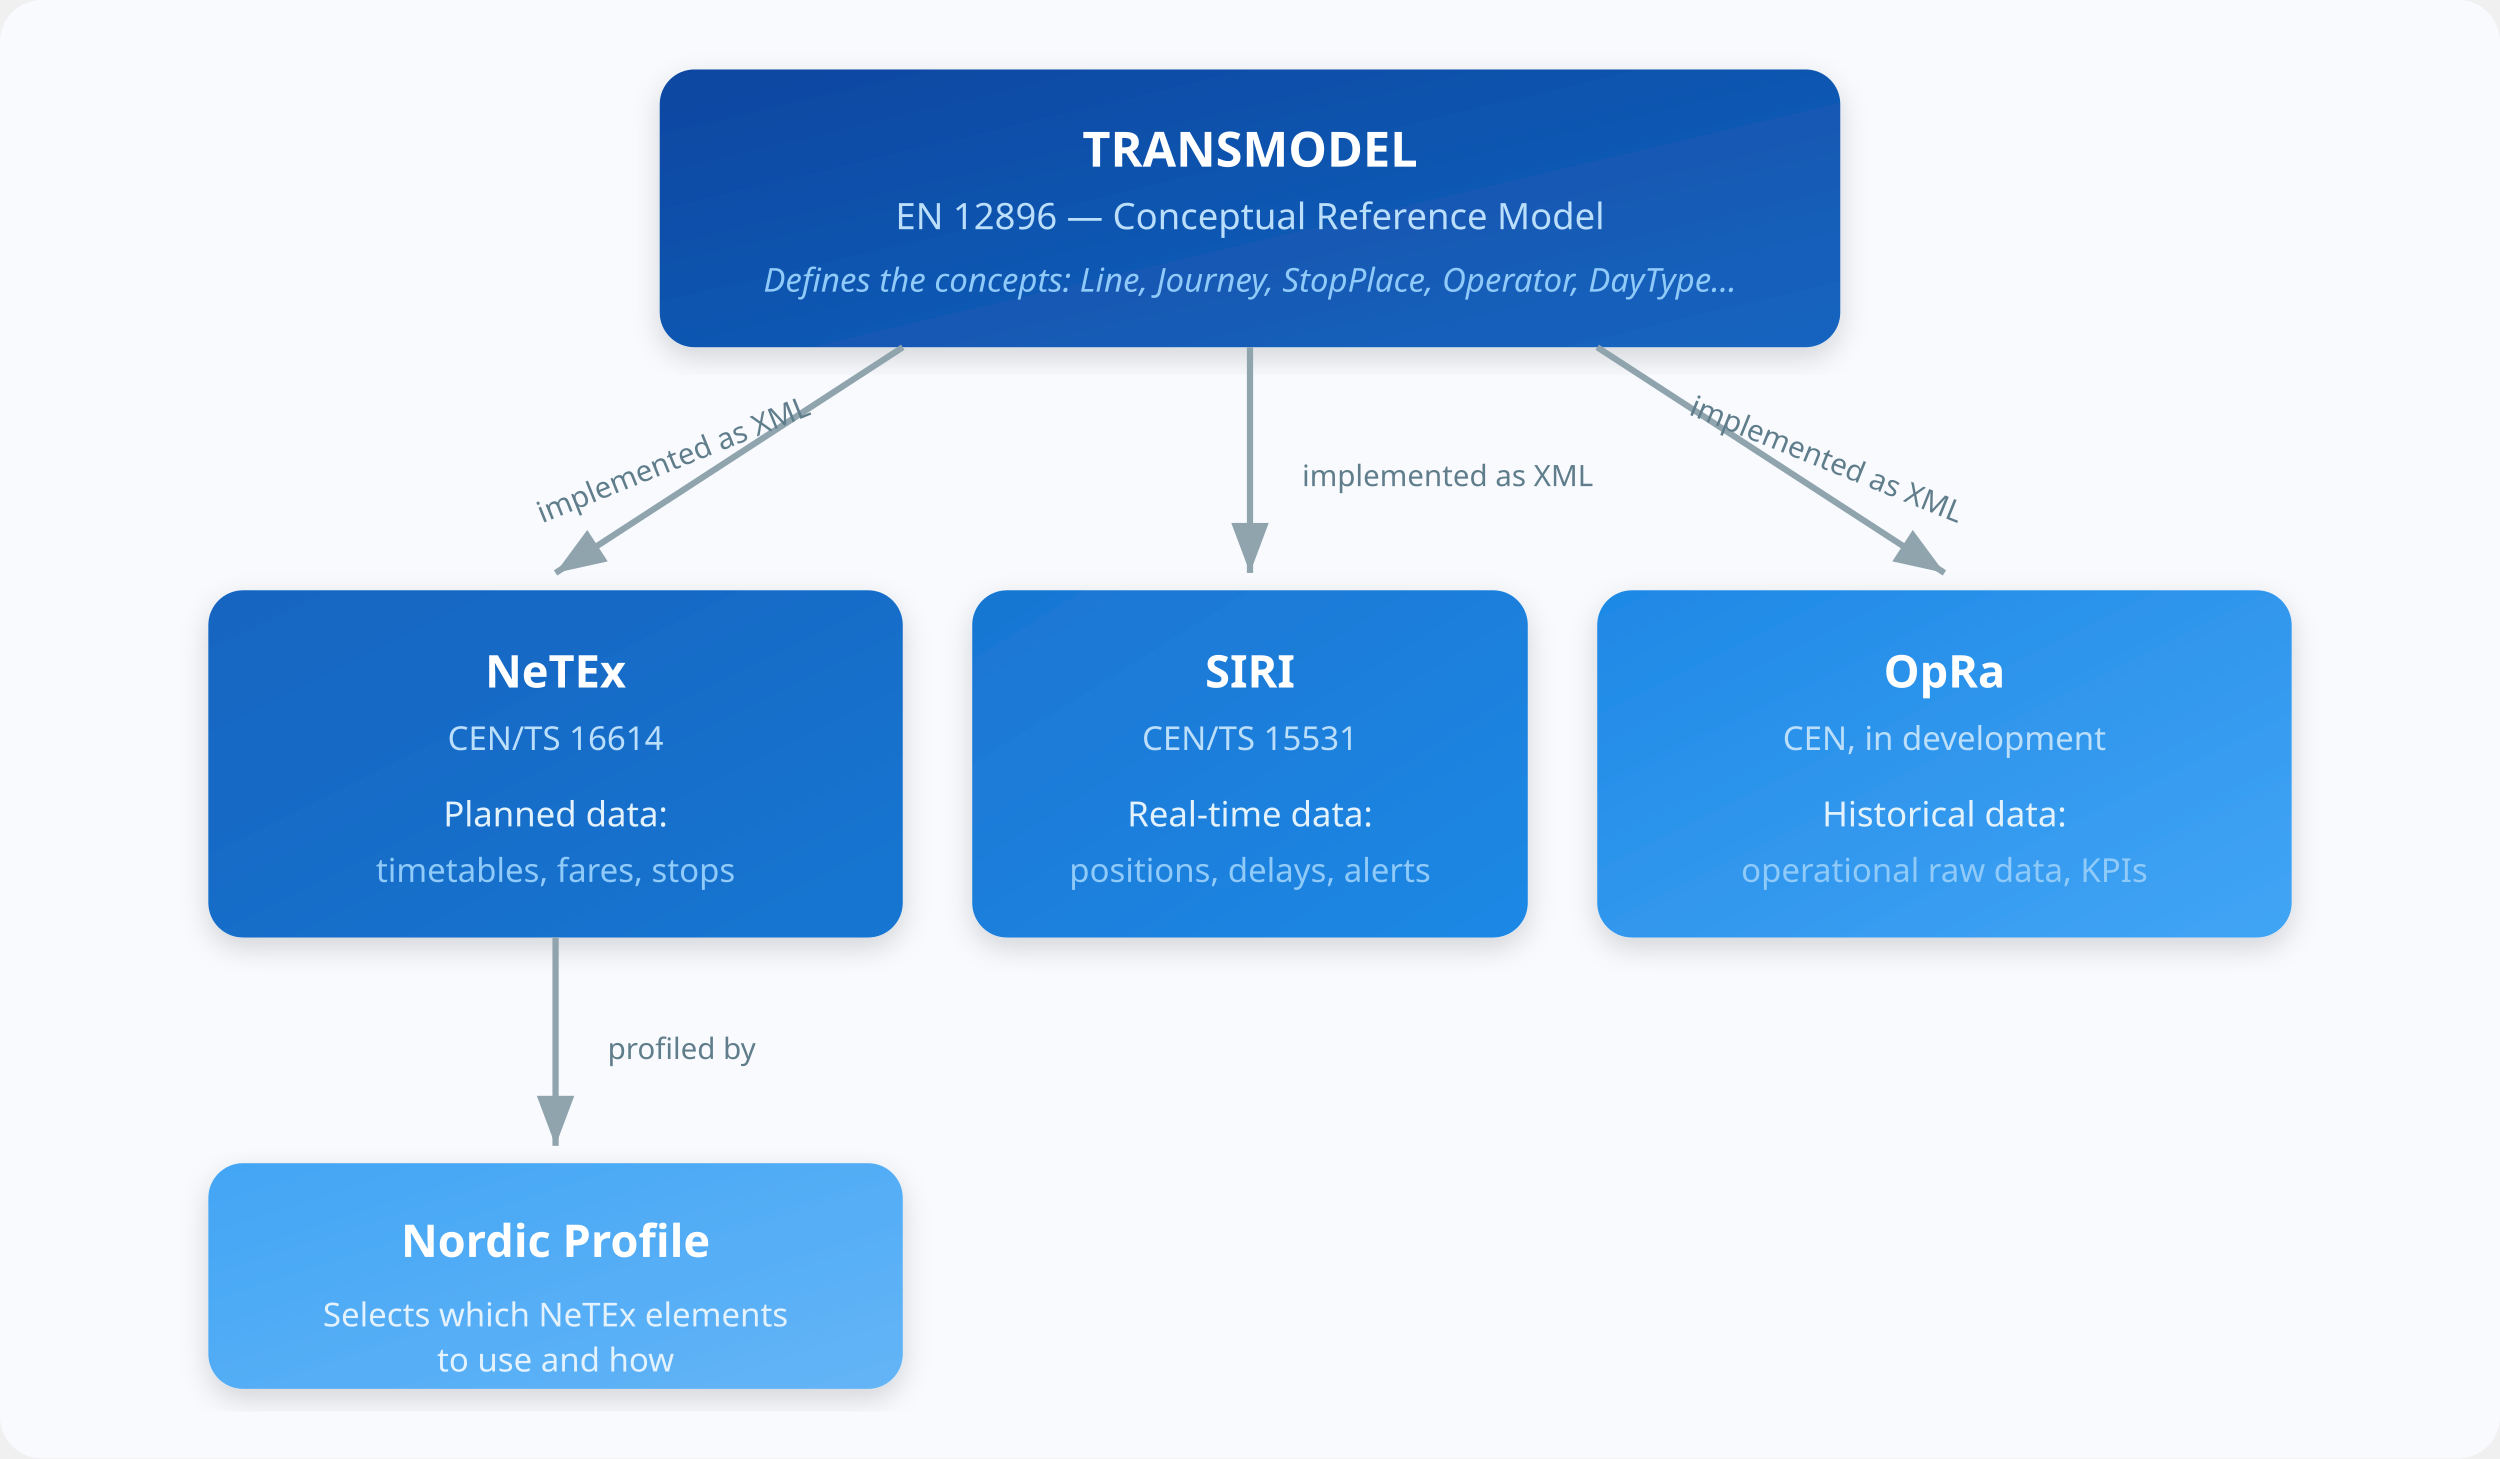
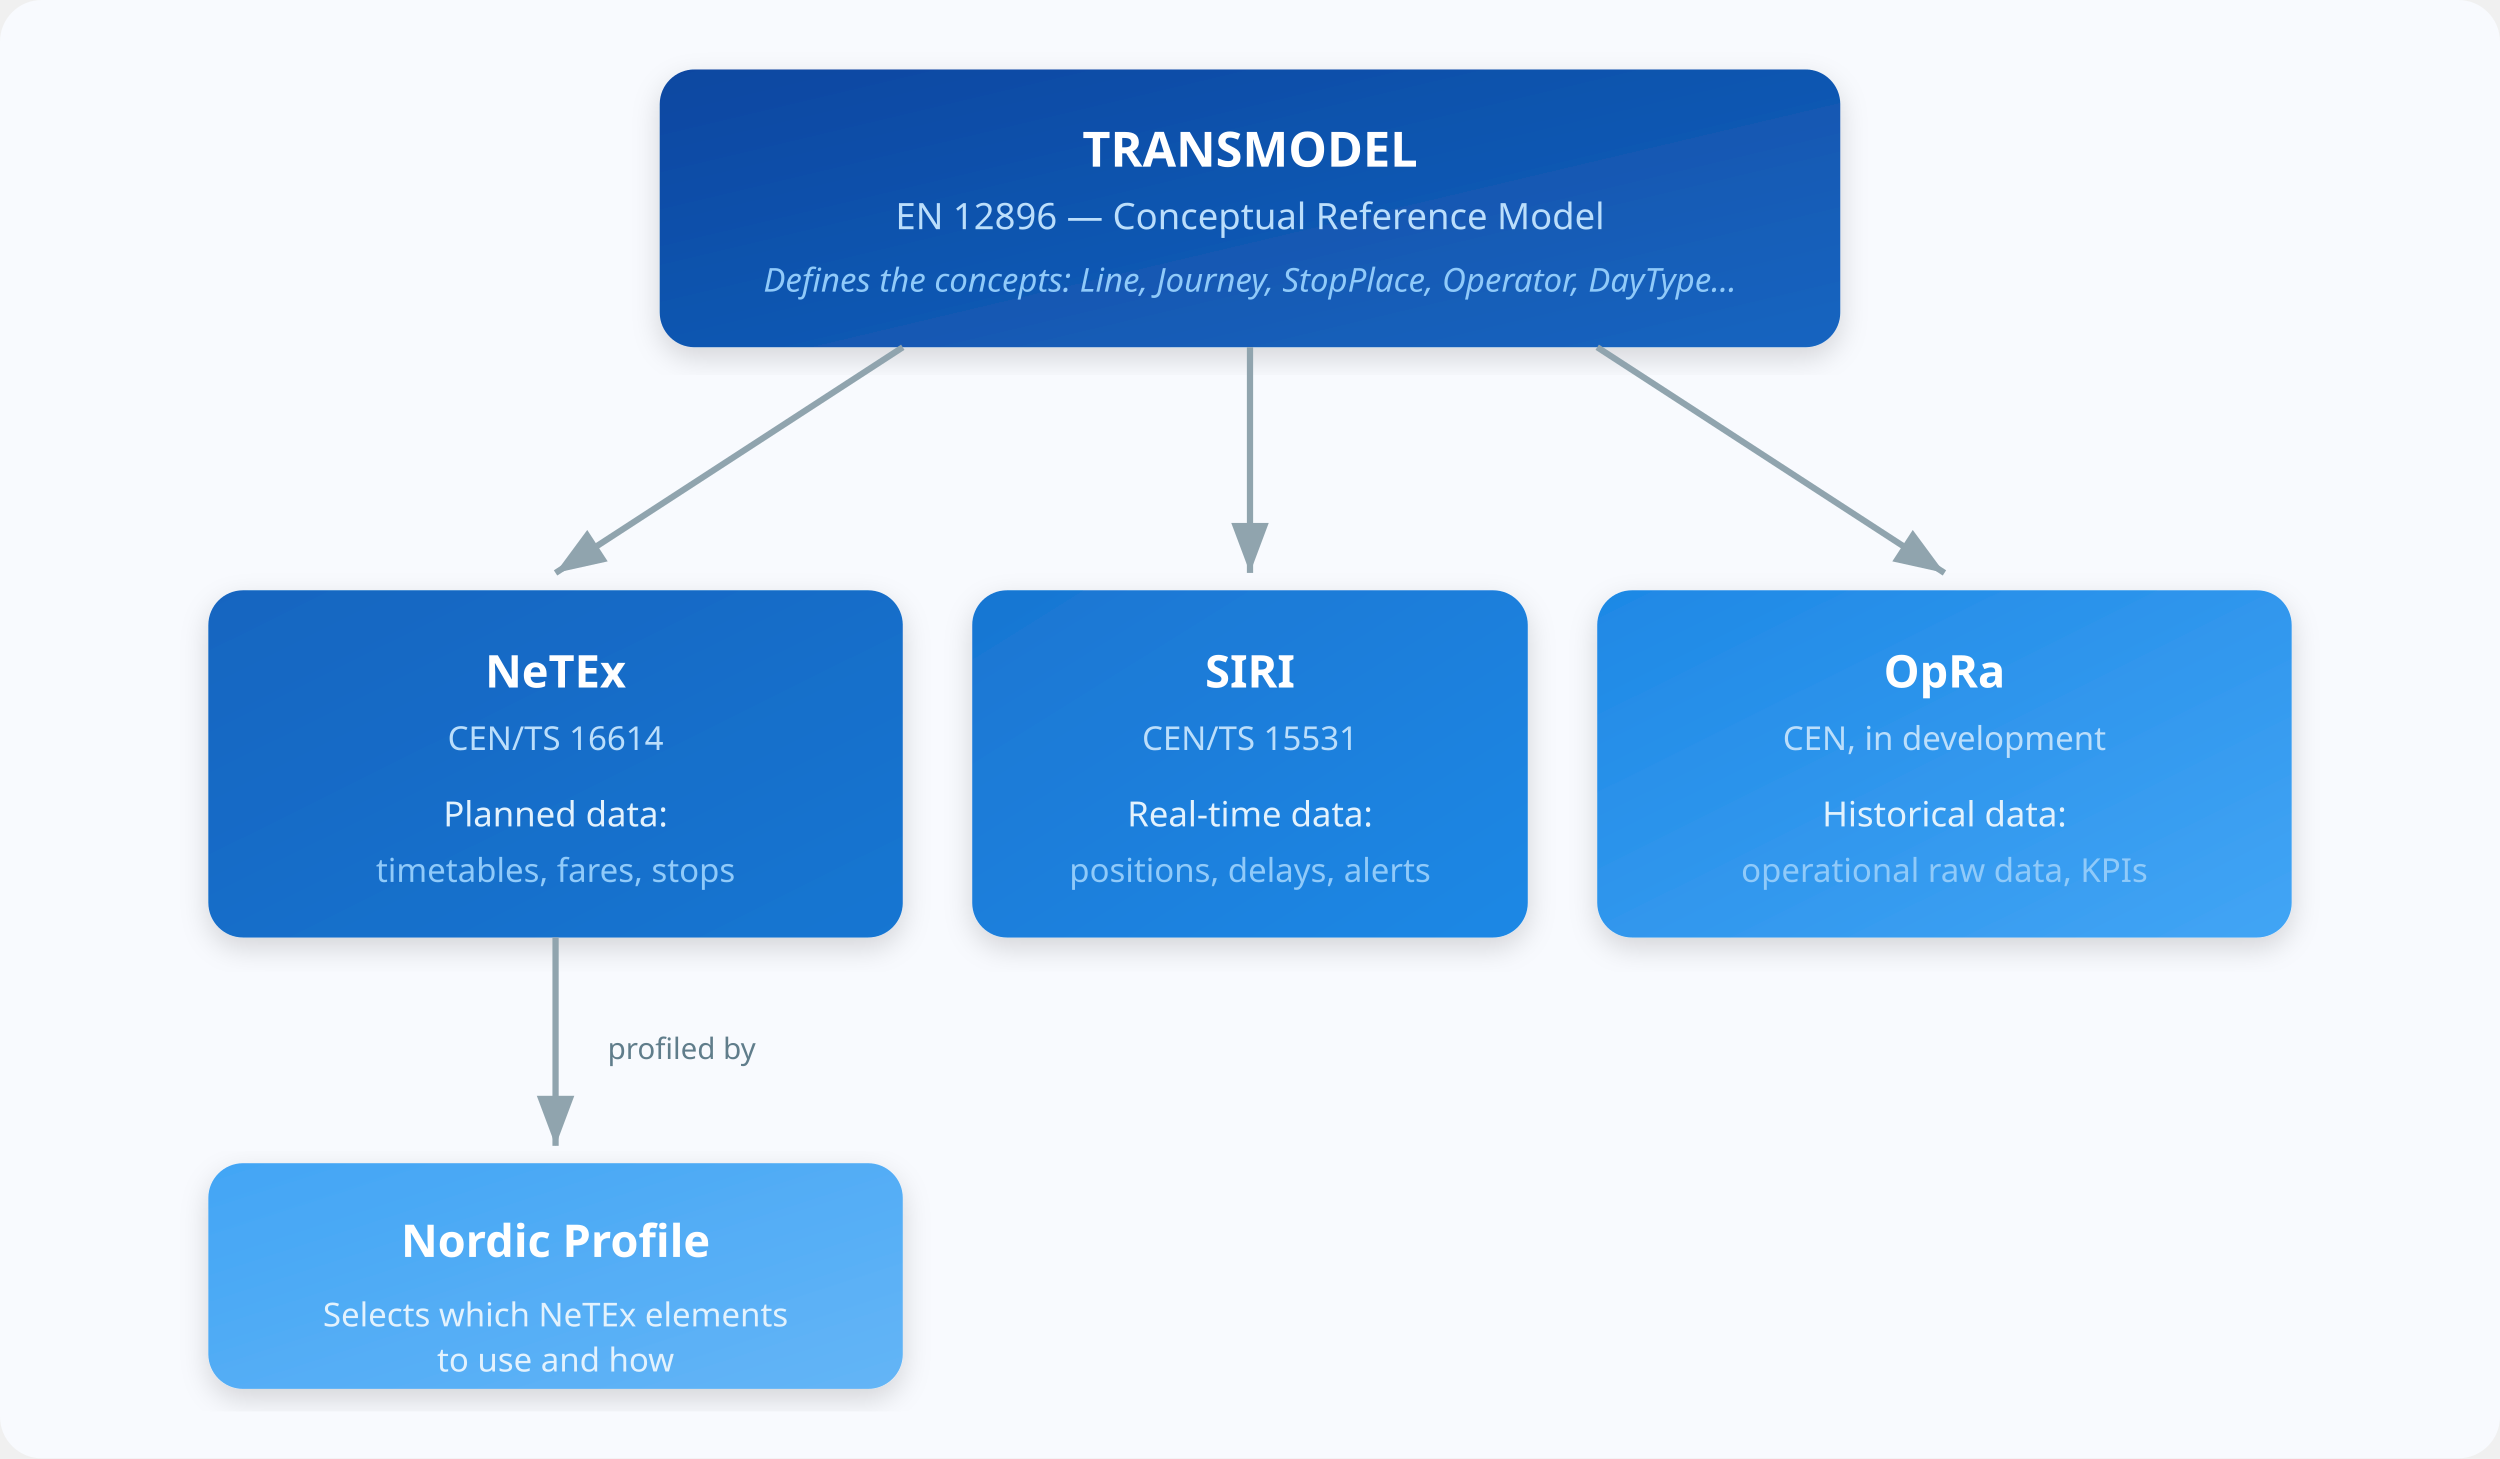
<svg xmlns="http://www.w3.org/2000/svg" viewBox="0 0 720 420" font-family="'Segoe UI', system-ui, sans-serif">
  <defs>
    <linearGradient id="gTM" x1="0%" y1="0%" x2="100%" y2="100%">
      <stop offset="0%" stop-color="#0D47A1" />
      <stop offset="100%" stop-color="#1565C0" />
    </linearGradient>
    <linearGradient id="gNeTEx" x1="0%" y1="0%" x2="100%" y2="100%">
      <stop offset="0%" stop-color="#1565C0" />
      <stop offset="100%" stop-color="#1976D2" />
    </linearGradient>
    <linearGradient id="gSIRI" x1="0%" y1="0%" x2="100%" y2="100%">
      <stop offset="0%" stop-color="#1976D2" />
      <stop offset="100%" stop-color="#1E88E5" />
    </linearGradient>
    <linearGradient id="gOpRa" x1="0%" y1="0%" x2="100%" y2="100%">
      <stop offset="0%" stop-color="#1E88E5" />
      <stop offset="100%" stop-color="#42A5F5" />
    </linearGradient>
    <linearGradient id="gProf" x1="0%" y1="0%" x2="100%" y2="100%">
      <stop offset="0%" stop-color="#42A5F5" />
      <stop offset="100%" stop-color="#64B5F6" />
    </linearGradient>
    <filter id="shadow">
      <feDropShadow dx="0" dy="3" stdDeviation="4" flood-opacity="0.15" />
    </filter>
    <marker id="arrowW" markerWidth="8" markerHeight="6" refX="8" refY="3" orient="auto">
      <path d="M0,0 L8,3 L0,6 Z" fill="#90a4ae" />
    </marker>
  </defs>
  <rect width="720" height="420" fill="#f8fafe" rx="12" />
  <rect x="190" y="20" width="340" height="80" rx="10" fill="url(#gTM)" filter="url(#shadow)" />
  <text x="360" y="48" text-anchor="middle" font-size="14" font-weight="700" fill="#fff">TRANSMODEL</text>
  <text x="360" y="66" text-anchor="middle" font-size="10.5" fill="#bbdefb">EN 12896 — Conceptual Reference Model</text>
  <text x="360" y="84" text-anchor="middle" font-size="9.5" fill="#90caf9" font-style="italic">Defines the concepts: Line, Journey, StopPlace, Operator, DayType…</text>
  <line x1="260" y1="100" x2="160" y2="165" stroke="#90a4ae" stroke-width="1.8" marker-end="url(#arrowW)" />
  <line x1="360" y1="100" x2="360" y2="165" stroke="#90a4ae" stroke-width="1.8" marker-end="url(#arrowW)" />
  <line x1="460" y1="100" x2="560" y2="165" stroke="#90a4ae" stroke-width="1.8" marker-end="url(#arrowW)" />
-   <text x="195" y="135" text-anchor="middle" font-size="8.5" fill="#607d8b" transform="rotate(-22 195 135)">implemented as XML</text>
-   <text x="375" y="140" text-anchor="start" font-size="8.5" fill="#607d8b">implemented as XML</text>
-   <text x="525" y="135" text-anchor="middle" font-size="8.5" fill="#607d8b" transform="rotate(22 525 135)">implemented as XML</text>
  <rect x="60" y="170" width="200" height="100" rx="10" fill="url(#gNeTEx)" filter="url(#shadow)" />
  <text x="160" y="198" text-anchor="middle" font-size="13" font-weight="700" fill="#fff">NeTEx</text>
  <text x="160" y="216" text-anchor="middle" font-size="9.5" fill="#bbdefb">CEN/TS 16614</text>
  <text x="160" y="238" text-anchor="middle" font-size="10" fill="#e3f2fd">Planned data:</text>
  <text x="160" y="254" text-anchor="middle" font-size="9.5" fill="#90caf9">timetables, fares, stops</text>
  <rect x="280" y="170" width="160" height="100" rx="10" fill="url(#gSIRI)" filter="url(#shadow)" />
  <text x="360" y="198" text-anchor="middle" font-size="13" font-weight="700" fill="#fff">SIRI</text>
  <text x="360" y="216" text-anchor="middle" font-size="9.5" fill="#bbdefb">CEN/TS 15531</text>
  <text x="360" y="238" text-anchor="middle" font-size="10" fill="#e3f2fd">Real-time data:</text>
  <text x="360" y="254" text-anchor="middle" font-size="9.5" fill="#90caf9">positions, delays, alerts</text>
  <rect x="460" y="170" width="200" height="100" rx="10" fill="url(#gOpRa)" filter="url(#shadow)" />
  <text x="560" y="198" text-anchor="middle" font-size="13" font-weight="700" fill="#fff">OpRa</text>
  <text x="560" y="216" text-anchor="middle" font-size="9.5" fill="#bbdefb">CEN, in development</text>
  <text x="560" y="238" text-anchor="middle" font-size="10" fill="#e3f2fd">Historical data:</text>
  <text x="560" y="254" text-anchor="middle" font-size="9.5" fill="#90caf9">operational raw data, KPIs</text>
  <line x1="160" y1="270" x2="160" y2="330" stroke="#90a4ae" stroke-width="1.8" marker-end="url(#arrowW)" />
  <text x="175" y="305" text-anchor="start" font-size="8.5" fill="#607d8b">profiled by</text>
  <rect x="60" y="335" width="200" height="65" rx="10" fill="url(#gProf)" filter="url(#shadow)" />
  <text x="160" y="362" text-anchor="middle" font-size="13" font-weight="700" fill="#fff">Nordic Profile</text>
  <text x="160" y="382" text-anchor="middle" font-size="9.5" fill="#e3f2fd">Selects which NeTEx elements</text>
  <text x="160" y="395" text-anchor="middle" font-size="9.5" fill="#e3f2fd">to use and how</text>
  <a href="https://www.transmodel-cen.eu/" target="_blank">
    <rect x="190" y="20" width="340" height="80" rx="10" fill="transparent" cursor="pointer" />
  </a>
  <a href="https://www.netex-cen.eu/" target="_blank">
    <rect x="60" y="170" width="200" height="100" rx="10" fill="transparent" cursor="pointer" />
  </a>
  <a href="https://www.siri-cen.eu/" target="_blank">
    <rect x="280" y="170" width="160" height="100" rx="10" fill="transparent" cursor="pointer" />
  </a>
</svg>
